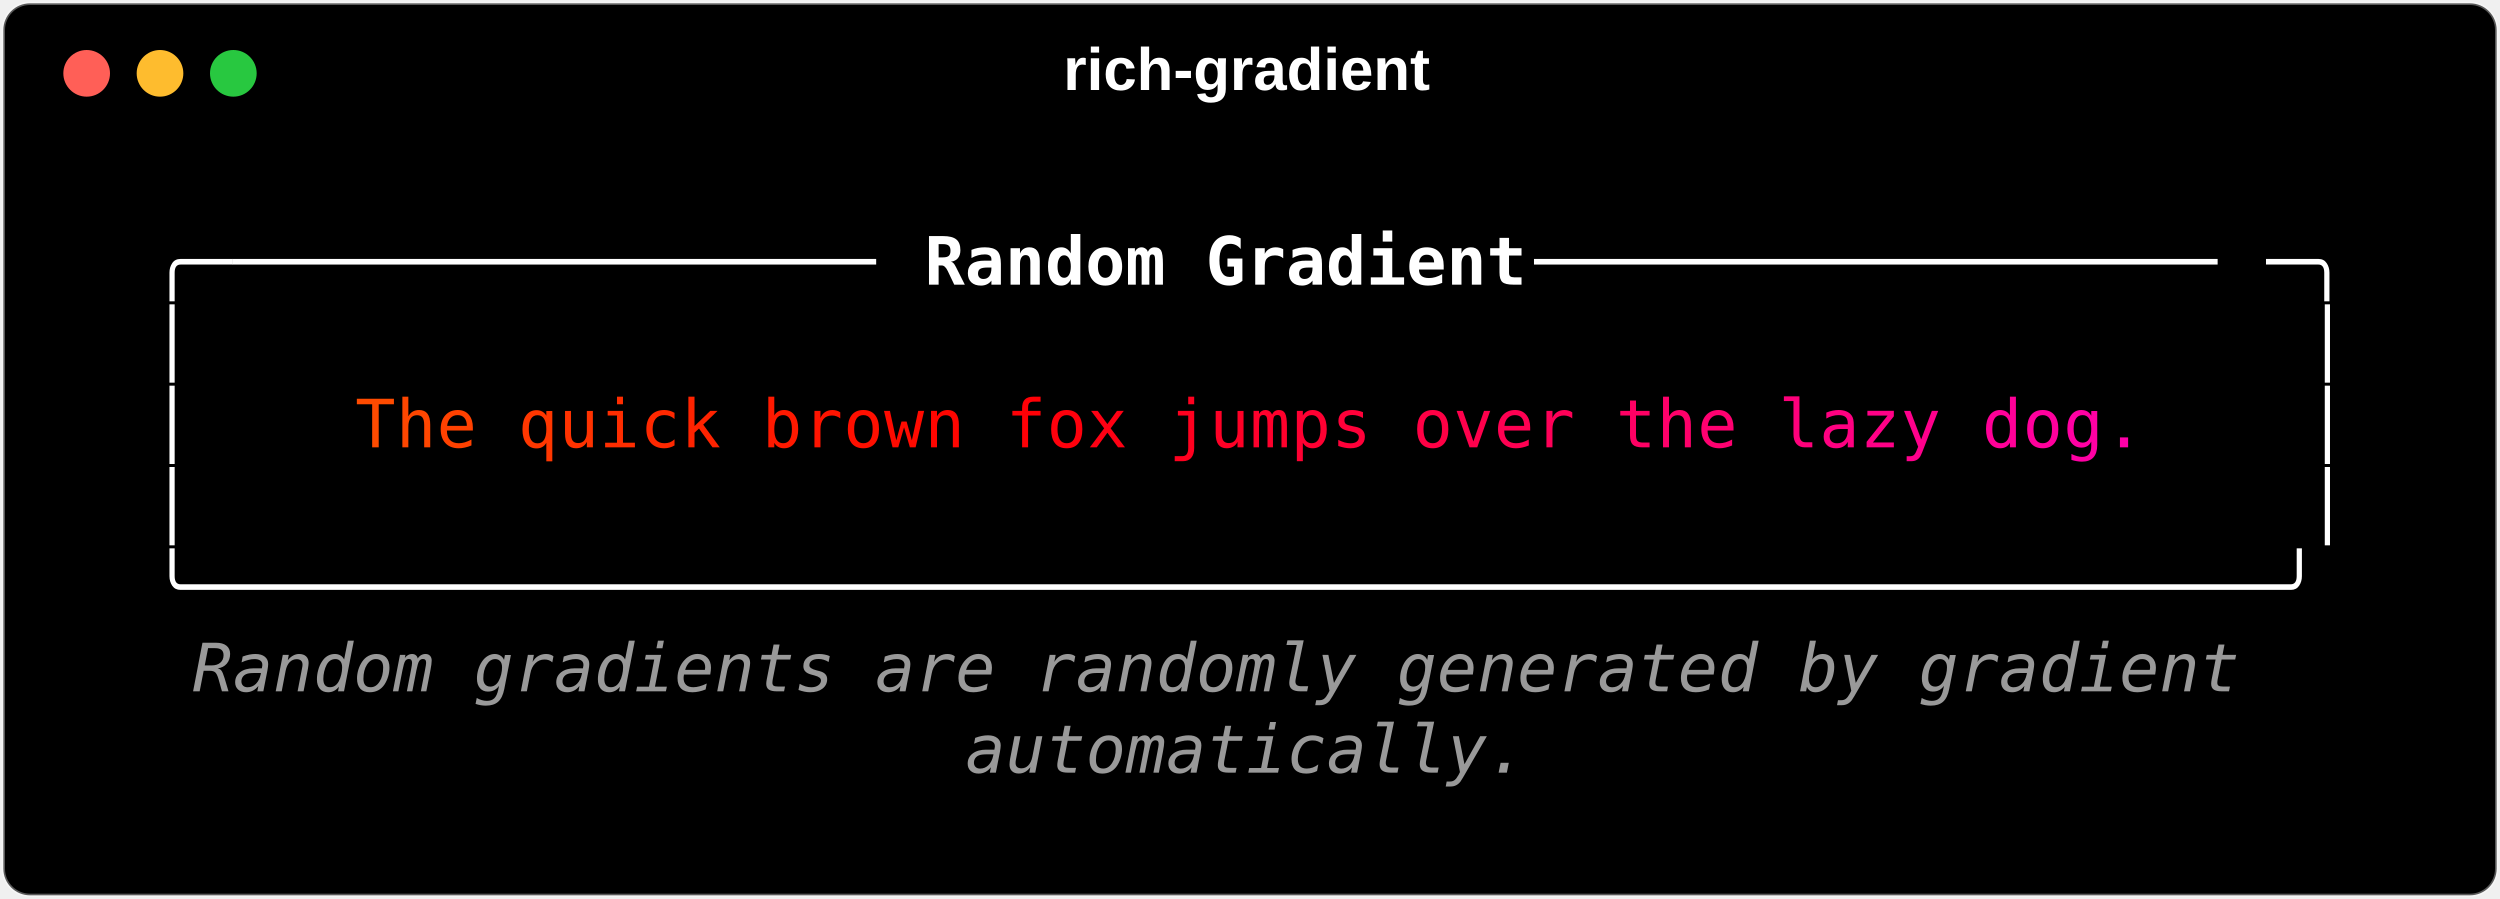
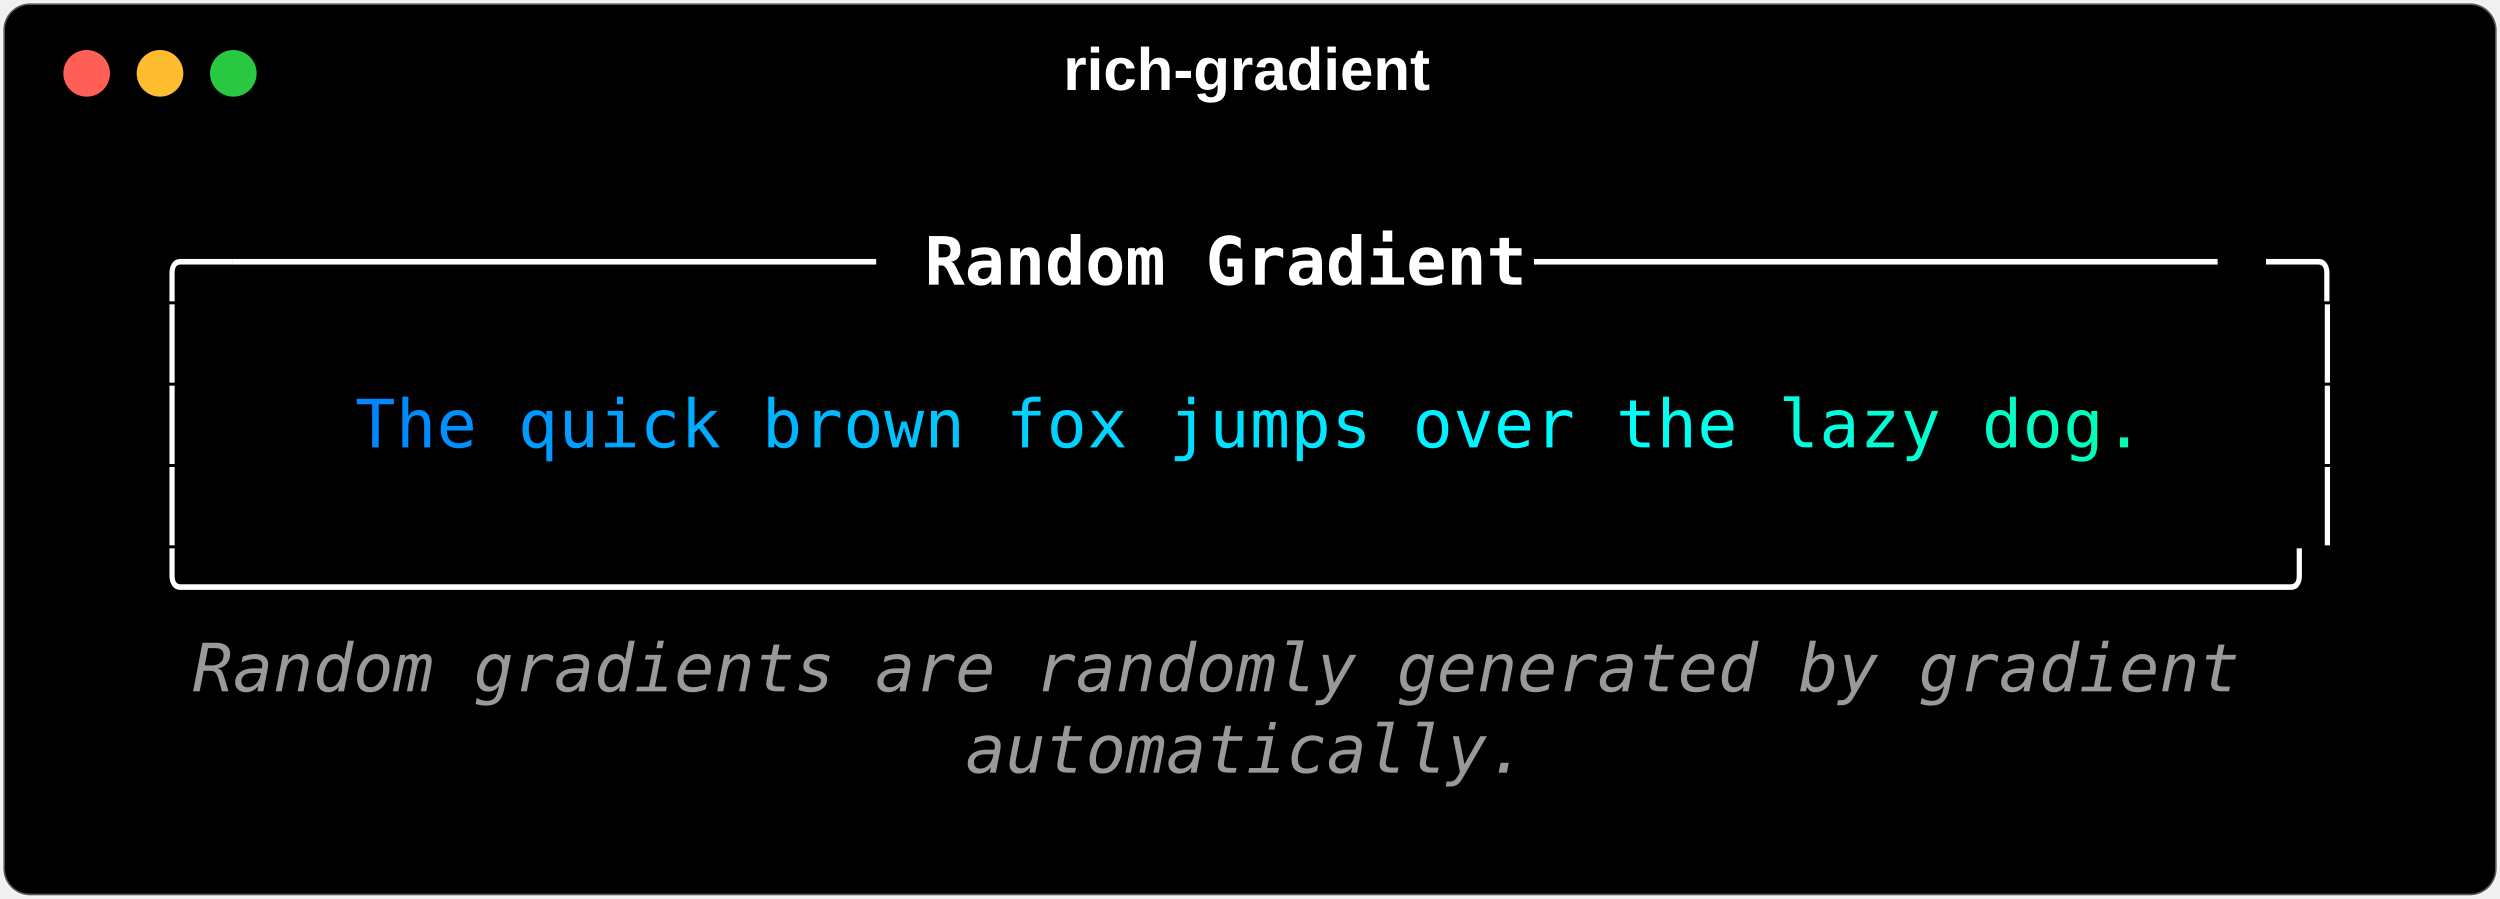
<svg xmlns="http://www.w3.org/2000/svg" class="rich-terminal" viewBox="0 0 750 269.6">
  <style>

    @font-face {
        font-family: "Fira Code";
        src: local("FiraCode-Regular"),
                url("https://cdnjs.cloudflare.com/ajax/libs/firacode/6.2.0/woff2/FiraCode-Regular.woff2") format("woff2"),
                url("https://cdnjs.cloudflare.com/ajax/libs/firacode/6.2.0/woff/FiraCode-Regular.woff") format("woff");
        font-style: normal;
        font-weight: 400;
    }
    @font-face {
        font-family: "Fira Code";
        src: local("FiraCode-Bold"),
                url("https://cdnjs.cloudflare.com/ajax/libs/firacode/6.2.0/woff2/FiraCode-Bold.woff2") format("woff2"),
                url("https://cdnjs.cloudflare.com/ajax/libs/firacode/6.2.0/woff/FiraCode-Bold.woff") format("woff");
        font-style: bold;
        font-weight: 700;
    }

-     .terminal-85081637-matrix {
+     .terminal-1332169628-matrix {
        font-family: Fira Code, monospace;
        font-size: 20px;
        line-height: 24.4px;
        font-variant-east-asian: full-width;
    }

-     .terminal-85081637-title {
+     .terminal-1332169628-title {
        font-size: 18px;
        font-weight: bold;
        font-family: arial;
    }

-     .terminal-85081637-r1 { fill: #ffffff }
- .terminal-85081637-r2 { fill: #ffffff;font-weight: bold }
- .terminal-85081637-r3 { fill: #ff4b00 }
- .terminal-85081637-r4 { fill: #ff4600 }
- .terminal-85081637-r5 { fill: #ff4100 }
- .terminal-85081637-r6 { fill: #ff3c00 }
- .terminal-85081637-r7 { fill: #ff3700 }
- .terminal-85081637-r8 { fill: #ff3200 }
- .terminal-85081637-r9 { fill: #ff2d00 }
- .terminal-85081637-r10 { fill: #ff2800 }
- .terminal-85081637-r11 { fill: #ff2300 }
- .terminal-85081637-r12 { fill: #ff1e00 }
- .terminal-85081637-r13 { fill: #ff1900 }
- .terminal-85081637-r14 { fill: #ff1400 }
- .terminal-85081637-r15 { fill: #ff0f00 }
- .terminal-85081637-r16 { fill: #ff0a00 }
- .terminal-85081637-r17 { fill: #ff0500 }
- .terminal-85081637-r18 { fill: #ff0000 }
- .terminal-85081637-r19 { fill: #ff0006 }
- .terminal-85081637-r20 { fill: #ff000c }
- .terminal-85081637-r21 { fill: #ff0013 }
- .terminal-85081637-r22 { fill: #ff0019 }
- .terminal-85081637-r23 { fill: #ff001f }
- .terminal-85081637-r24 { fill: #ff0026 }
- .terminal-85081637-r25 { fill: #ff002c }
- .terminal-85081637-r26 { fill: #ff0032 }
- .terminal-85081637-r27 { fill: #ff0039 }
- .terminal-85081637-r28 { fill: #ff003f }
- .terminal-85081637-r29 { fill: #ff0045 }
- .terminal-85081637-r30 { fill: #ff004c }
- .terminal-85081637-r31 { fill: #ff0052 }
- .terminal-85081637-r32 { fill: #ff0058 }
- .terminal-85081637-r33 { fill: #ff005f }
- .terminal-85081637-r34 { fill: #ff0064 }
- .terminal-85081637-r35 { fill: #ff006a }
- .terminal-85081637-r36 { fill: #ff0070 }
- .terminal-85081637-r37 { fill: #ff0075 }
- .terminal-85081637-r38 { fill: #ff007b }
- .terminal-85081637-r39 { fill: #ff0081 }
- .terminal-85081637-r40 { fill: #ff0087 }
- .terminal-85081637-r41 { fill: #ff008c }
- .terminal-85081637-r42 { fill: #ff0092 }
- .terminal-85081637-r43 { fill: #ff0098 }
- .terminal-85081637-r44 { fill: #ff009d }
- .terminal-85081637-r45 { fill: #ff00a3 }
- .terminal-85081637-r46 { fill: #ff00a9 }
- .terminal-85081637-r47 { fill: #999999;font-style: italic; }
+     .terminal-1332169628-r1 { fill: #ffffff }
+ .terminal-1332169628-r2 { fill: #ffffff;font-weight: bold }
+ .terminal-1332169628-r3 { fill: #0087ff }
+ .terminal-1332169628-r4 { fill: #008bff }
+ .terminal-1332169628-r5 { fill: #0090ff }
+ .terminal-1332169628-r6 { fill: #0094ff }
+ .terminal-1332169628-r7 { fill: #0099ff }
+ .terminal-1332169628-r8 { fill: #009eff }
+ .terminal-1332169628-r9 { fill: #00a2ff }
+ .terminal-1332169628-r10 { fill: #00a7ff }
+ .terminal-1332169628-r11 { fill: #00abff }
+ .terminal-1332169628-r12 { fill: #00b0ff }
+ .terminal-1332169628-r13 { fill: #00b5ff }
+ .terminal-1332169628-r14 { fill: #00b9ff }
+ .terminal-1332169628-r15 { fill: #00beff }
+ .terminal-1332169628-r16 { fill: #00c2ff }
+ .terminal-1332169628-r17 { fill: #00c7ff }
+ .terminal-1332169628-r18 { fill: #00ccff }
+ .terminal-1332169628-r19 { fill: #00cfff }
+ .terminal-1332169628-r20 { fill: #00d2ff }
+ .terminal-1332169628-r21 { fill: #00d6ff }
+ .terminal-1332169628-r22 { fill: #00d9ff }
+ .terminal-1332169628-r23 { fill: #00ddff }
+ .terminal-1332169628-r24 { fill: #00e0ff }
+ .terminal-1332169628-r25 { fill: #00e3ff }
+ .terminal-1332169628-r26 { fill: #00e7ff }
+ .terminal-1332169628-r27 { fill: #00eaff }
+ .terminal-1332169628-r28 { fill: #00eeff }
+ .terminal-1332169628-r29 { fill: #00f1ff }
+ .terminal-1332169628-r30 { fill: #00f4ff }
+ .terminal-1332169628-r31 { fill: #00f8ff }
+ .terminal-1332169628-r32 { fill: #00fbff }
+ .terminal-1332169628-r33 { fill: #00ffff }
+ .terminal-1332169628-r34 { fill: #00fff9 }
+ .terminal-1332169628-r35 { fill: #00fff3 }
+ .terminal-1332169628-r36 { fill: #00ffed }
+ .terminal-1332169628-r37 { fill: #00ffe8 }
+ .terminal-1332169628-r38 { fill: #00ffe2 }
+ .terminal-1332169628-r39 { fill: #00ffdc }
+ .terminal-1332169628-r40 { fill: #00ffd7 }
+ .terminal-1332169628-r41 { fill: #00ffd1 }
+ .terminal-1332169628-r42 { fill: #00ffcb }
+ .terminal-1332169628-r43 { fill: #00ffc5 }
+ .terminal-1332169628-r44 { fill: #00ffc0 }
+ .terminal-1332169628-r45 { fill: #00ffba }
+ .terminal-1332169628-r46 { fill: #00ffb4 }
+ .terminal-1332169628-r47 { fill: #999999;font-style: italic; }
    </style>
  <defs>
-     <clipPath id="terminal-85081637-clip-terminal">
+     <clipPath id="terminal-1332169628-clip-terminal">
      <rect x="0" y="0" width="731.0" height="218.6" />
    </clipPath>
-     <clipPath id="terminal-85081637-line-0">
+     <clipPath id="terminal-1332169628-line-0">
      <rect x="0" y="1.5" width="732" height="24.65" />
    </clipPath>
-     <clipPath id="terminal-85081637-line-1">
+     <clipPath id="terminal-1332169628-line-1">
      <rect x="0" y="25.9" width="732" height="24.65" />
    </clipPath>
-     <clipPath id="terminal-85081637-line-2">
+     <clipPath id="terminal-1332169628-line-2">
      <rect x="0" y="50.3" width="732" height="24.65" />
    </clipPath>
-     <clipPath id="terminal-85081637-line-3">
+     <clipPath id="terminal-1332169628-line-3">
      <rect x="0" y="74.7" width="732" height="24.65" />
    </clipPath>
-     <clipPath id="terminal-85081637-line-4">
+     <clipPath id="terminal-1332169628-line-4">
      <rect x="0" y="99.1" width="732" height="24.65" />
    </clipPath>
-     <clipPath id="terminal-85081637-line-5">
+     <clipPath id="terminal-1332169628-line-5">
      <rect x="0" y="123.5" width="732" height="24.65" />
    </clipPath>
-     <clipPath id="terminal-85081637-line-6">
+     <clipPath id="terminal-1332169628-line-6">
      <rect x="0" y="147.9" width="732" height="24.65" />
    </clipPath>
-     <clipPath id="terminal-85081637-line-7">
+     <clipPath id="terminal-1332169628-line-7">
      <rect x="0" y="172.3" width="732" height="24.65" />
    </clipPath>
  </defs>
  <rect fill="#000000" stroke="rgba(255,255,255,0.35)" stroke-width="1" x="1" y="1" width="748" height="267.6" rx="8" />
-   <text class="terminal-85081637-title" fill="#ffffff" text-anchor="middle" x="374" y="27">rich-gradient</text>
+   <text class="terminal-1332169628-title" fill="#ffffff" text-anchor="middle" x="374" y="27">rich-gradient</text>
  <g transform="translate(26,22)">
    <circle cx="0" cy="0" r="7" fill="#ff5f57" />
    <circle cx="22" cy="0" r="7" fill="#febc2e" />
    <circle cx="44" cy="0" r="7" fill="#28c840" />
  </g>
-   <g transform="translate(9, 41)" clip-path="url(#terminal-85081637-clip-terminal)">
-     <g class="terminal-85081637-matrix">
-       <text class="terminal-85081637-r1" x="732" y="20" textLength="12.2" clip-path="url(#terminal-85081637-line-0)">
+   <g transform="translate(9, 41)" clip-path="url(#terminal-1332169628-clip-terminal)">
+     <g class="terminal-1332169628-matrix">
+       <text class="terminal-1332169628-r1" x="732" y="20" textLength="12.2" clip-path="url(#terminal-1332169628-line-0)">
</text>
-       <text class="terminal-85081637-r1" x="36.6" y="44.4" textLength="24.4" clip-path="url(#terminal-85081637-line-1)">╭─</text>
-       <text class="terminal-85081637-r1" x="61" y="44.4" textLength="207.4" clip-path="url(#terminal-85081637-line-1)">──────────────── </text>
-       <text class="terminal-85081637-r2" x="268.4" y="44.4" textLength="183" clip-path="url(#terminal-85081637-line-1)">Random Gradient</text>
-       <text class="terminal-85081637-r1" x="451.4" y="44.4" textLength="219.6" clip-path="url(#terminal-85081637-line-1)"> ─────────────────</text>
-       <text class="terminal-85081637-r1" x="671" y="44.4" textLength="24.4" clip-path="url(#terminal-85081637-line-1)">─╮</text>
-       <text class="terminal-85081637-r1" x="732" y="44.4" textLength="12.2" clip-path="url(#terminal-85081637-line-1)">
+       <text class="terminal-1332169628-r1" x="36.6" y="44.4" textLength="24.4" clip-path="url(#terminal-1332169628-line-1)">╭─</text>
+       <text class="terminal-1332169628-r1" x="61" y="44.4" textLength="207.4" clip-path="url(#terminal-1332169628-line-1)">──────────────── </text>
+       <text class="terminal-1332169628-r2" x="268.4" y="44.4" textLength="183" clip-path="url(#terminal-1332169628-line-1)">Random Gradient</text>
+       <text class="terminal-1332169628-r1" x="451.4" y="44.4" textLength="219.6" clip-path="url(#terminal-1332169628-line-1)"> ─────────────────</text>
+       <text class="terminal-1332169628-r1" x="671" y="44.4" textLength="24.4" clip-path="url(#terminal-1332169628-line-1)">─╮</text>
+       <text class="terminal-1332169628-r1" x="732" y="44.4" textLength="12.2" clip-path="url(#terminal-1332169628-line-1)">
</text>
-       <text class="terminal-85081637-r1" x="36.6" y="68.8" textLength="12.2" clip-path="url(#terminal-85081637-line-2)">│</text>
-       <text class="terminal-85081637-r1" x="683.2" y="68.8" textLength="12.2" clip-path="url(#terminal-85081637-line-2)">│</text>
-       <text class="terminal-85081637-r1" x="732" y="68.8" textLength="12.2" clip-path="url(#terminal-85081637-line-2)">
+       <text class="terminal-1332169628-r1" x="36.6" y="68.8" textLength="12.2" clip-path="url(#terminal-1332169628-line-2)">│</text>
+       <text class="terminal-1332169628-r1" x="683.2" y="68.8" textLength="12.2" clip-path="url(#terminal-1332169628-line-2)">│</text>
+       <text class="terminal-1332169628-r1" x="732" y="68.8" textLength="12.2" clip-path="url(#terminal-1332169628-line-2)">
</text>
-       <text class="terminal-85081637-r1" x="36.6" y="93.2" textLength="12.2" clip-path="url(#terminal-85081637-line-3)">│</text>
-       <text class="terminal-85081637-r3" x="97.6" y="93.2" textLength="12.2" clip-path="url(#terminal-85081637-line-3)">T</text>
-       <text class="terminal-85081637-r4" x="109.8" y="93.2" textLength="12.2" clip-path="url(#terminal-85081637-line-3)">h</text>
-       <text class="terminal-85081637-r5" x="122" y="93.2" textLength="12.2" clip-path="url(#terminal-85081637-line-3)">e</text>
-       <text class="terminal-85081637-r7" x="146.4" y="93.2" textLength="12.2" clip-path="url(#terminal-85081637-line-3)">q</text>
-       <text class="terminal-85081637-r8" x="158.6" y="93.2" textLength="12.2" clip-path="url(#terminal-85081637-line-3)">u</text>
-       <text class="terminal-85081637-r9" x="170.8" y="93.2" textLength="12.2" clip-path="url(#terminal-85081637-line-3)">i</text>
-       <text class="terminal-85081637-r10" x="183" y="93.2" textLength="12.2" clip-path="url(#terminal-85081637-line-3)">c</text>
-       <text class="terminal-85081637-r11" x="195.2" y="93.2" textLength="12.2" clip-path="url(#terminal-85081637-line-3)">k</text>
-       <text class="terminal-85081637-r13" x="219.6" y="93.2" textLength="12.2" clip-path="url(#terminal-85081637-line-3)">b</text>
-       <text class="terminal-85081637-r14" x="231.8" y="93.2" textLength="12.2" clip-path="url(#terminal-85081637-line-3)">r</text>
-       <text class="terminal-85081637-r15" x="244" y="93.2" textLength="12.2" clip-path="url(#terminal-85081637-line-3)">o</text>
-       <text class="terminal-85081637-r16" x="256.2" y="93.2" textLength="12.2" clip-path="url(#terminal-85081637-line-3)">w</text>
-       <text class="terminal-85081637-r17" x="268.4" y="93.2" textLength="12.2" clip-path="url(#terminal-85081637-line-3)">n</text>
-       <text class="terminal-85081637-r19" x="292.8" y="93.2" textLength="12.2" clip-path="url(#terminal-85081637-line-3)">f</text>
-       <text class="terminal-85081637-r20" x="305" y="93.2" textLength="12.2" clip-path="url(#terminal-85081637-line-3)">o</text>
-       <text class="terminal-85081637-r21" x="317.2" y="93.2" textLength="12.2" clip-path="url(#terminal-85081637-line-3)">x</text>
-       <text class="terminal-85081637-r23" x="341.6" y="93.2" textLength="12.2" clip-path="url(#terminal-85081637-line-3)">j</text>
-       <text class="terminal-85081637-r24" x="353.8" y="93.2" textLength="12.2" clip-path="url(#terminal-85081637-line-3)">u</text>
-       <text class="terminal-85081637-r25" x="366" y="93.2" textLength="12.2" clip-path="url(#terminal-85081637-line-3)">m</text>
-       <text class="terminal-85081637-r26" x="378.2" y="93.2" textLength="12.2" clip-path="url(#terminal-85081637-line-3)">p</text>
-       <text class="terminal-85081637-r27" x="390.4" y="93.2" textLength="12.2" clip-path="url(#terminal-85081637-line-3)">s</text>
-       <text class="terminal-85081637-r29" x="414.8" y="93.2" textLength="12.2" clip-path="url(#terminal-85081637-line-3)">o</text>
-       <text class="terminal-85081637-r30" x="427" y="93.2" textLength="12.2" clip-path="url(#terminal-85081637-line-3)">v</text>
-       <text class="terminal-85081637-r31" x="439.2" y="93.2" textLength="12.2" clip-path="url(#terminal-85081637-line-3)">e</text>
-       <text class="terminal-85081637-r32" x="451.4" y="93.2" textLength="12.2" clip-path="url(#terminal-85081637-line-3)">r</text>
-       <text class="terminal-85081637-r34" x="475.8" y="93.2" textLength="12.2" clip-path="url(#terminal-85081637-line-3)">t</text>
-       <text class="terminal-85081637-r35" x="488" y="93.2" textLength="12.2" clip-path="url(#terminal-85081637-line-3)">h</text>
-       <text class="terminal-85081637-r36" x="500.2" y="93.2" textLength="12.2" clip-path="url(#terminal-85081637-line-3)">e</text>
-       <text class="terminal-85081637-r38" x="524.6" y="93.2" textLength="12.2" clip-path="url(#terminal-85081637-line-3)">l</text>
-       <text class="terminal-85081637-r39" x="536.8" y="93.2" textLength="12.2" clip-path="url(#terminal-85081637-line-3)">a</text>
-       <text class="terminal-85081637-r40" x="549" y="93.2" textLength="12.2" clip-path="url(#terminal-85081637-line-3)">z</text>
-       <text class="terminal-85081637-r41" x="561.2" y="93.2" textLength="12.2" clip-path="url(#terminal-85081637-line-3)">y</text>
-       <text class="terminal-85081637-r43" x="585.6" y="93.2" textLength="12.2" clip-path="url(#terminal-85081637-line-3)">d</text>
-       <text class="terminal-85081637-r44" x="597.8" y="93.2" textLength="12.2" clip-path="url(#terminal-85081637-line-3)">o</text>
-       <text class="terminal-85081637-r45" x="610" y="93.2" textLength="12.2" clip-path="url(#terminal-85081637-line-3)">g</text>
-       <text class="terminal-85081637-r46" x="622.2" y="93.2" textLength="12.2" clip-path="url(#terminal-85081637-line-3)">.</text>
-       <text class="terminal-85081637-r1" x="683.2" y="93.2" textLength="12.2" clip-path="url(#terminal-85081637-line-3)">│</text>
-       <text class="terminal-85081637-r1" x="732" y="93.2" textLength="12.2" clip-path="url(#terminal-85081637-line-3)">
+       <text class="terminal-1332169628-r1" x="36.6" y="93.2" textLength="12.2" clip-path="url(#terminal-1332169628-line-3)">│</text>
+       <text class="terminal-1332169628-r3" x="97.6" y="93.2" textLength="12.2" clip-path="url(#terminal-1332169628-line-3)">T</text>
+       <text class="terminal-1332169628-r4" x="109.8" y="93.2" textLength="12.2" clip-path="url(#terminal-1332169628-line-3)">h</text>
+       <text class="terminal-1332169628-r5" x="122" y="93.2" textLength="12.2" clip-path="url(#terminal-1332169628-line-3)">e</text>
+       <text class="terminal-1332169628-r7" x="146.4" y="93.2" textLength="12.2" clip-path="url(#terminal-1332169628-line-3)">q</text>
+       <text class="terminal-1332169628-r8" x="158.6" y="93.2" textLength="12.2" clip-path="url(#terminal-1332169628-line-3)">u</text>
+       <text class="terminal-1332169628-r9" x="170.8" y="93.2" textLength="12.2" clip-path="url(#terminal-1332169628-line-3)">i</text>
+       <text class="terminal-1332169628-r10" x="183" y="93.2" textLength="12.2" clip-path="url(#terminal-1332169628-line-3)">c</text>
+       <text class="terminal-1332169628-r11" x="195.2" y="93.2" textLength="12.2" clip-path="url(#terminal-1332169628-line-3)">k</text>
+       <text class="terminal-1332169628-r13" x="219.6" y="93.2" textLength="12.2" clip-path="url(#terminal-1332169628-line-3)">b</text>
+       <text class="terminal-1332169628-r14" x="231.8" y="93.2" textLength="12.2" clip-path="url(#terminal-1332169628-line-3)">r</text>
+       <text class="terminal-1332169628-r15" x="244" y="93.2" textLength="12.2" clip-path="url(#terminal-1332169628-line-3)">o</text>
+       <text class="terminal-1332169628-r16" x="256.2" y="93.2" textLength="12.2" clip-path="url(#terminal-1332169628-line-3)">w</text>
+       <text class="terminal-1332169628-r17" x="268.4" y="93.2" textLength="12.2" clip-path="url(#terminal-1332169628-line-3)">n</text>
+       <text class="terminal-1332169628-r19" x="292.8" y="93.2" textLength="12.2" clip-path="url(#terminal-1332169628-line-3)">f</text>
+       <text class="terminal-1332169628-r20" x="305" y="93.2" textLength="12.2" clip-path="url(#terminal-1332169628-line-3)">o</text>
+       <text class="terminal-1332169628-r21" x="317.2" y="93.2" textLength="12.2" clip-path="url(#terminal-1332169628-line-3)">x</text>
+       <text class="terminal-1332169628-r23" x="341.6" y="93.2" textLength="12.2" clip-path="url(#terminal-1332169628-line-3)">j</text>
+       <text class="terminal-1332169628-r24" x="353.8" y="93.2" textLength="12.2" clip-path="url(#terminal-1332169628-line-3)">u</text>
+       <text class="terminal-1332169628-r25" x="366" y="93.2" textLength="12.2" clip-path="url(#terminal-1332169628-line-3)">m</text>
+       <text class="terminal-1332169628-r26" x="378.2" y="93.2" textLength="12.2" clip-path="url(#terminal-1332169628-line-3)">p</text>
+       <text class="terminal-1332169628-r27" x="390.4" y="93.2" textLength="12.2" clip-path="url(#terminal-1332169628-line-3)">s</text>
+       <text class="terminal-1332169628-r29" x="414.8" y="93.2" textLength="12.2" clip-path="url(#terminal-1332169628-line-3)">o</text>
+       <text class="terminal-1332169628-r30" x="427" y="93.2" textLength="12.2" clip-path="url(#terminal-1332169628-line-3)">v</text>
+       <text class="terminal-1332169628-r31" x="439.2" y="93.2" textLength="12.2" clip-path="url(#terminal-1332169628-line-3)">e</text>
+       <text class="terminal-1332169628-r32" x="451.4" y="93.2" textLength="12.2" clip-path="url(#terminal-1332169628-line-3)">r</text>
+       <text class="terminal-1332169628-r34" x="475.8" y="93.2" textLength="12.2" clip-path="url(#terminal-1332169628-line-3)">t</text>
+       <text class="terminal-1332169628-r35" x="488" y="93.2" textLength="12.2" clip-path="url(#terminal-1332169628-line-3)">h</text>
+       <text class="terminal-1332169628-r36" x="500.2" y="93.2" textLength="12.2" clip-path="url(#terminal-1332169628-line-3)">e</text>
+       <text class="terminal-1332169628-r38" x="524.6" y="93.2" textLength="12.2" clip-path="url(#terminal-1332169628-line-3)">l</text>
+       <text class="terminal-1332169628-r39" x="536.8" y="93.2" textLength="12.2" clip-path="url(#terminal-1332169628-line-3)">a</text>
+       <text class="terminal-1332169628-r40" x="549" y="93.2" textLength="12.2" clip-path="url(#terminal-1332169628-line-3)">z</text>
+       <text class="terminal-1332169628-r41" x="561.2" y="93.2" textLength="12.2" clip-path="url(#terminal-1332169628-line-3)">y</text>
+       <text class="terminal-1332169628-r43" x="585.6" y="93.2" textLength="12.2" clip-path="url(#terminal-1332169628-line-3)">d</text>
+       <text class="terminal-1332169628-r44" x="597.8" y="93.2" textLength="12.2" clip-path="url(#terminal-1332169628-line-3)">o</text>
+       <text class="terminal-1332169628-r45" x="610" y="93.2" textLength="12.2" clip-path="url(#terminal-1332169628-line-3)">g</text>
+       <text class="terminal-1332169628-r46" x="622.2" y="93.2" textLength="12.2" clip-path="url(#terminal-1332169628-line-3)">.</text>
+       <text class="terminal-1332169628-r1" x="683.2" y="93.2" textLength="12.2" clip-path="url(#terminal-1332169628-line-3)">│</text>
+       <text class="terminal-1332169628-r1" x="732" y="93.2" textLength="12.2" clip-path="url(#terminal-1332169628-line-3)">
</text>
-       <text class="terminal-85081637-r1" x="36.6" y="117.6" textLength="12.2" clip-path="url(#terminal-85081637-line-4)">│</text>
-       <text class="terminal-85081637-r1" x="683.2" y="117.6" textLength="12.2" clip-path="url(#terminal-85081637-line-4)">│</text>
-       <text class="terminal-85081637-r1" x="732" y="117.6" textLength="12.2" clip-path="url(#terminal-85081637-line-4)">
+       <text class="terminal-1332169628-r1" x="36.6" y="117.6" textLength="12.2" clip-path="url(#terminal-1332169628-line-4)">│</text>
+       <text class="terminal-1332169628-r1" x="683.2" y="117.6" textLength="12.2" clip-path="url(#terminal-1332169628-line-4)">│</text>
+       <text class="terminal-1332169628-r1" x="732" y="117.6" textLength="12.2" clip-path="url(#terminal-1332169628-line-4)">
</text>
-       <text class="terminal-85081637-r1" x="36.6" y="142" textLength="658.8" clip-path="url(#terminal-85081637-line-5)">╰────────────────────────────────────────────────────╯</text>
-       <text class="terminal-85081637-r1" x="732" y="142" textLength="12.2" clip-path="url(#terminal-85081637-line-5)">
+       <text class="terminal-1332169628-r1" x="36.6" y="142" textLength="658.8" clip-path="url(#terminal-1332169628-line-5)">╰────────────────────────────────────────────────────╯</text>
+       <text class="terminal-1332169628-r1" x="732" y="142" textLength="12.2" clip-path="url(#terminal-1332169628-line-5)">
</text>
-       <text class="terminal-85081637-r47" x="48.8" y="166.4" textLength="622.2" clip-path="url(#terminal-85081637-line-6)">Random gradients are randomly generated by gradient</text>
-       <text class="terminal-85081637-r1" x="732" y="166.4" textLength="12.2" clip-path="url(#terminal-85081637-line-6)">
+       <text class="terminal-1332169628-r47" x="48.8" y="166.4" textLength="622.2" clip-path="url(#terminal-1332169628-line-6)">Random gradients are randomly generated by gradient</text>
+       <text class="terminal-1332169628-r1" x="732" y="166.4" textLength="12.2" clip-path="url(#terminal-1332169628-line-6)">
</text>
-       <text class="terminal-85081637-r47" x="280.6" y="190.8" textLength="170.8" clip-path="url(#terminal-85081637-line-7)">automatically.</text>
-       <text class="terminal-85081637-r1" x="732" y="190.8" textLength="12.2" clip-path="url(#terminal-85081637-line-7)">
+       <text class="terminal-1332169628-r47" x="280.6" y="190.8" textLength="170.8" clip-path="url(#terminal-1332169628-line-7)">automatically.</text>
+       <text class="terminal-1332169628-r1" x="732" y="190.8" textLength="12.2" clip-path="url(#terminal-1332169628-line-7)">
</text>
-       <text class="terminal-85081637-r1" x="732" y="215.2" textLength="12.2" clip-path="url(#terminal-85081637-line-8)">
+       <text class="terminal-1332169628-r1" x="732" y="215.2" textLength="12.2" clip-path="url(#terminal-1332169628-line-8)">
</text>
    </g>
  </g>
</svg>
